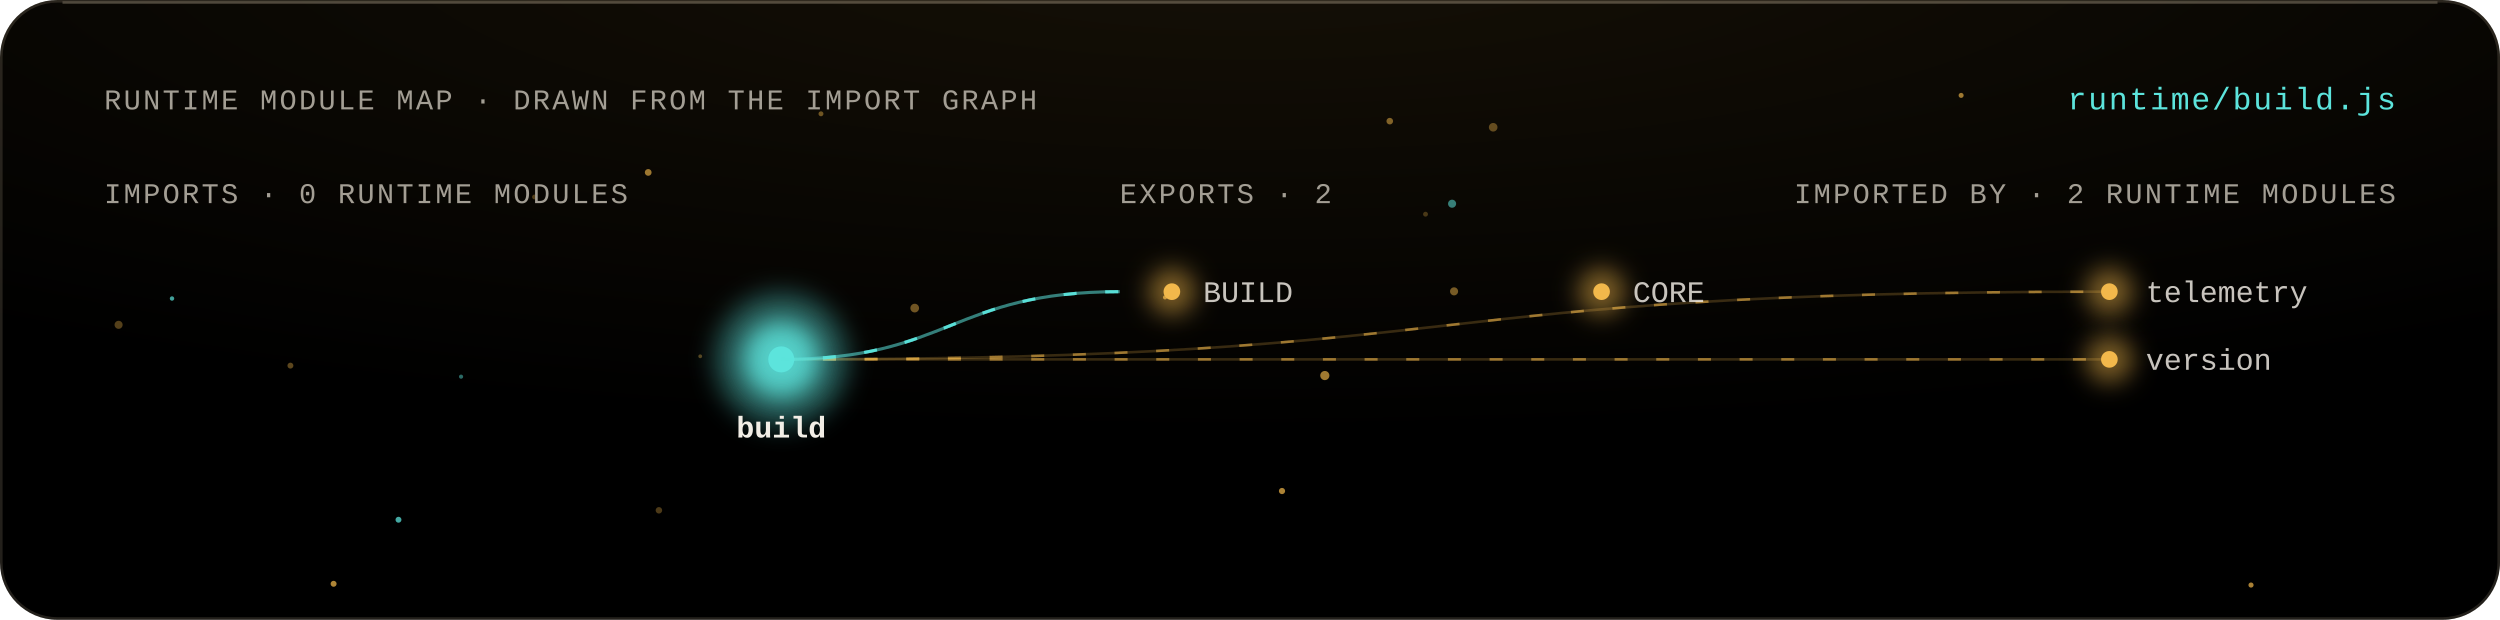
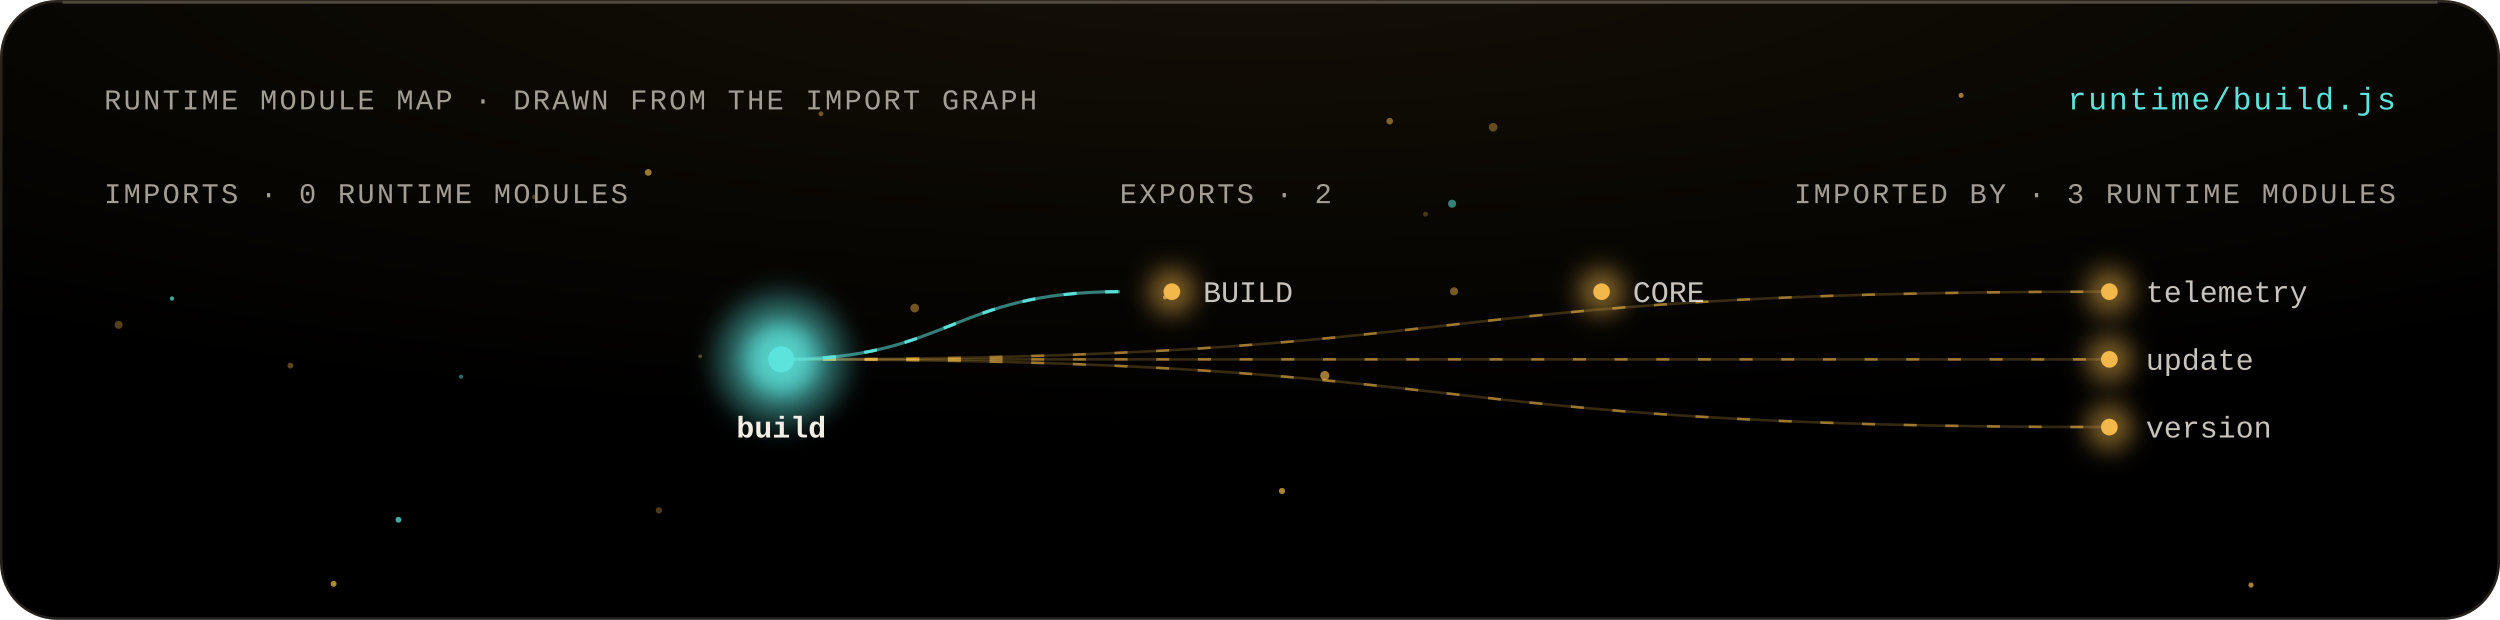
<svg xmlns="http://www.w3.org/2000/svg" viewBox="0 0 960 238" width="960" height="238" role="img" aria-labelledby="t">
  <style>
  text { font-family: 'Geist Mono', ui-monospace, 'Liberation Mono', Menlo, monospace; fill: #F2EEE6; }
  .m { fill: #A39E94; font-size: 11px; letter-spacing: .08em; }
  .l { font-size: 11.5px; }
  .h { font-size: 12px; fill: #5CE4DC; letter-spacing: .06em; }
  .flow { stroke-dasharray: 5 11; animation: flow 3s linear infinite; }
  @keyframes flow { to { stroke-dashoffset: -32; } }
  .breathe { animation: breathe 4.2s ease-in-out infinite; }
  @keyframes breathe { 50% { opacity: .38; } }
  .beat { animation: beat 2.6s ease-in-out infinite; transform-box: fill-box; transform-origin: center; }
  @keyframes beat { 50% { opacity: .55; transform: scale(1.35); } }
  .spin { transform-box: fill-box; transform-origin: center; animation: spin 48s linear infinite; }
  .spin-r { transform-box: fill-box; transform-origin: center; animation: spin 64s linear infinite reverse; }
  @keyframes spin { to { transform: rotate(360deg); } }
  @media (prefers-reduced-motion: reduce) { * { animation: none !important; } }
</style>
  <defs>
    <filter id="bloom" x="-80%" y="-80%" width="260%" height="260%">
      <feGaussianBlur stdDeviation="4.5" />
    </filter>
    <filter id="soft" x="-30%" y="-30%" width="160%" height="160%">
      <feGaussianBlur stdDeviation="1.4" />
    </filter>
    <radialGradient id="key" cx="50%" cy="-10%" r="80%">
      <stop offset="0" stop-color="#F2B84B" stop-opacity=".09" />
      <stop offset="1" stop-color="#F2B84B" stop-opacity="0" />
    </radialGradient>
    <linearGradient id="pair" x1="0" x2="1">
      <stop offset="0" stop-color="#F2B84B" />
      <stop offset="1" stop-color="#5CE4DC" />
    </linearGradient>
  </defs>
  <rect width="960" height="238" rx="22" fill="#000" />
  <rect width="960" height="238" rx="22" fill="url(#key)" />
  <rect x=".5" y=".5" width="959" height="237" rx="21.5" fill="none" stroke="rgba(255,232,196,.14)" />
  <path d="M 24 1 H 936" stroke="rgba(255,238,208,.22)" stroke-width="1" />
  <g>
    <circle cx="128.1" cy="224.18" r="1.15" fill="#F2B84B" opacity="0.72" class="breathe" style="animation-delay:-2.72s" />
    <circle cx="753.07" cy="36.63" r="0.97" fill="#F2B84B" opacity="0.64" class="breathe" style="animation-delay:-3.69s" />
    <circle cx="111.52" cy="140.4" r="1.14" fill="#F2B84B" opacity="0.38" class="breathe" style="animation-delay:-3.48s" />
    <circle cx="508.73" cy="144.21" r="1.76" fill="#F2B84B" opacity="0.65" class="breathe" style="animation-delay:-3.13s" />
    <circle cx="315.25" cy="43.7" r="0.95" fill="#F2B84B" opacity="0.43" class="breathe" style="animation-delay:-1.05s" />
    <circle cx="533.67" cy="46.52" r="1.27" fill="#F2B84B" opacity="0.51" class="breathe" style="animation-delay:-1.33s" />
    <circle cx="447.36" cy="114.2" r="0.79" fill="#F2B84B" opacity="0.74" class="breathe" style="animation-delay:-2.03s" />
    <circle cx="558.36" cy="111.88" r="1.55" fill="#F2B84B" opacity="0.48" class="breathe" style="animation-delay:-1.03s" />
    <circle cx="153.02" cy="199.58" r="1.14" fill="#5CE4DC" opacity="0.74" class="breathe" style="animation-delay:-2.47s" />
    <circle cx="253.02" cy="195.96" r="1.25" fill="#F2B84B" opacity="0.32" class="breathe" style="animation-delay:-3.23s" />
    <circle cx="351.25" cy="118.31" r="1.67" fill="#F2B84B" opacity="0.45" class="breathe" style="animation-delay:-3.27s" />
    <circle cx="205.25" cy="75.64" r="0.93" fill="#F2B84B" opacity="0.32" class="breathe" style="animation-delay:-0.61s" />
    <circle cx="248.91" cy="66.21" r="1.3" fill="#F2B84B" opacity="0.63" class="breathe" style="animation-delay:-3.84s" />
    <circle cx="573.38" cy="48.87" r="1.65" fill="#F2B84B" opacity="0.38" class="breathe" style="animation-delay:-4.1s" />
    <circle cx="177.05" cy="144.64" r="0.8" fill="#5CE4DC" opacity="0.46" class="breathe" style="animation-delay:-2.64s" />
    <circle cx="66.05" cy="114.63" r="0.85" fill="#5CE4DC" opacity="0.7" class="breathe" style="animation-delay:-0.11s" />
    <circle cx="547.4" cy="82.25" r="0.94" fill="#F2B84B" opacity="0.28" class="breathe" style="animation-delay:-3.11s" />
    <circle cx="45.54" cy="124.73" r="1.55" fill="#F2B84B" opacity="0.34" class="breathe" style="animation-delay:-4.04s" />
    <circle cx="492.29" cy="188.55" r="1.2" fill="#F2B84B" opacity="0.71" class="breathe" style="animation-delay:-2.56s" />
    <circle cx="864.39" cy="224.66" r="0.99" fill="#F2B84B" opacity="0.7" class="breathe" style="animation-delay:-0.61s" />
    <circle cx="557.6" cy="78.23" r="1.55" fill="#5CE4DC" opacity="0.54" class="breathe" style="animation-delay:-1.76s" />
    <circle cx="268.89" cy="136.82" r="0.73" fill="#F2B84B" opacity="0.35" class="breathe" style="animation-delay:-0.85s" />
  </g>
  <text x="40" y="42" class="m" text-anchor="start">RUNTIME MODULE MAP · DRAWN FROM THE IMPORT GRAPH</text>
  <text x="920" y="42" class="h" text-anchor="end">runtime/build.js</text>
  <text x="40" y="78" class="m" text-anchor="start">IMPORTS · 0 RUNTIME MODULES</text>
  <text x="430" y="78" class="m" text-anchor="start">EXPORTS · 2</text>
-   <text x="920" y="78" class="m" text-anchor="end">IMPORTED BY · 2 RUNTIME MODULES</text>
+   <text x="920" y="78" class="m" text-anchor="end">IMPORTED BY · 3 RUNTIME MODULES</text>
  <path d="M 300 138 C 580.5 138, 529.5 112, 810 112" fill="none" stroke="#F2B84B" stroke-opacity="0.22" stroke-width="1" />
  <path d="M 300 138 C 580.5 138, 529.5 112, 810 112" fill="none" stroke="#F2B84B" stroke-opacity="0.55" stroke-width="1" class="flow" />
  <g>
    <circle cx="810" cy="112" r="9" fill="#F2B84B" opacity="0.5" filter="url(#bloom)" class="breathe" style="animation-delay:-0.88s" />
    <circle cx="810" cy="112" r="3.2" fill="#F2B84B" />
  </g>
  <text x="824" y="116" class="l" text-anchor="start" fill="#F2EEE6" fill-opacity=".82">telemetry</text>
  <path d="M 300 138 C 580.5 138, 529.5 138, 810 138" fill="none" stroke="#F2B84B" stroke-opacity="0.22" stroke-width="1" />
  <path d="M 300 138 C 580.5 138, 529.5 138, 810 138" fill="none" stroke="#F2B84B" stroke-opacity="0.55" stroke-width="1" class="flow" />
  <g>
    <circle cx="810" cy="138" r="9" fill="#F2B84B" opacity="0.5" filter="url(#bloom)" class="breathe" style="animation-delay:-1.63s" />
    <circle cx="810" cy="138" r="3.2" fill="#F2B84B" />
  </g>
-   <text x="824" y="142" class="l" text-anchor="start" fill="#F2EEE6" fill-opacity=".82">version</text>
+   <text x="824" y="142" class="l" text-anchor="start" fill="#F2EEE6" fill-opacity=".82">update</text>
+   <path d="M 300 138 C 580.5 138, 529.5 164, 810 164" fill="none" stroke="#F2B84B" stroke-opacity="0.22" stroke-width="1" />
+   <path d="M 300 138 C 580.5 138, 529.5 164, 810 164" fill="none" stroke="#F2B84B" stroke-opacity="0.55" stroke-width="1" class="flow" />
+   <g>
+     <circle cx="810" cy="164" r="9" fill="#F2B84B" opacity="0.5" filter="url(#bloom)" class="breathe" style="animation-delay:-0.53s" />
+     <circle cx="810" cy="164" r="3.2" fill="#F2B84B" />
+   </g>
+   <text x="824" y="168" class="l" text-anchor="start" fill="#F2EEE6" fill-opacity=".82">version</text>
  <circle cx="300" cy="138" r="26" fill="#5CE4DC" opacity=".35" filter="url(#bloom)" class="beat" />
  <g>
    <circle cx="300" cy="138" r="15" fill="#5CE4DC" opacity="0.85" filter="url(#bloom)" class="beat" style="animation-delay:-0s" />
    <circle cx="300" cy="138" r="5" fill="#5CE4DC" />
  </g>
  <text x="300" y="168" class="l" text-anchor="middle" fill="#5CE4DC" font-weight="700" font-size="13">build</text>
  <path d="M 300 138 C 365 138, 365 112, 430 112" fill="none" stroke="#5CE4DC" stroke-opacity="0.55" stroke-width="1.2" />
  <path d="M 300 138 C 365 138, 365 112, 430 112" fill="none" stroke="#5CE4DC" stroke-opacity="0.95" stroke-width="1.2" class="flow" />
  <g>
-     <circle cx="450" cy="112" r="9" fill="#F2B84B" opacity="0.5" filter="url(#bloom)" class="breathe" style="animation-delay:-0.53s" />
+     <circle cx="450" cy="112" r="9" fill="#F2B84B" opacity="0.5" filter="url(#bloom)" class="breathe" style="animation-delay:-3.77s" />
    <circle cx="450" cy="112" r="3.2" fill="#F2B84B" />
  </g>
  <text x="462" y="116" class="l" text-anchor="start" fill="#F2EEE6" fill-opacity=".82">BUILD</text>
  <g>
-     <circle cx="615" cy="112" r="9" fill="#F2B84B" opacity="0.5" filter="url(#bloom)" class="breathe" style="animation-delay:-3.77s" />
+     <circle cx="615" cy="112" r="9" fill="#F2B84B" opacity="0.5" filter="url(#bloom)" class="breathe" style="animation-delay:-3.78s" />
    <circle cx="615" cy="112" r="3.2" fill="#F2B84B" />
  </g>
  <text x="627" y="116" class="l" text-anchor="start" fill="#F2EEE6" fill-opacity=".82">CORE</text>
</svg>
